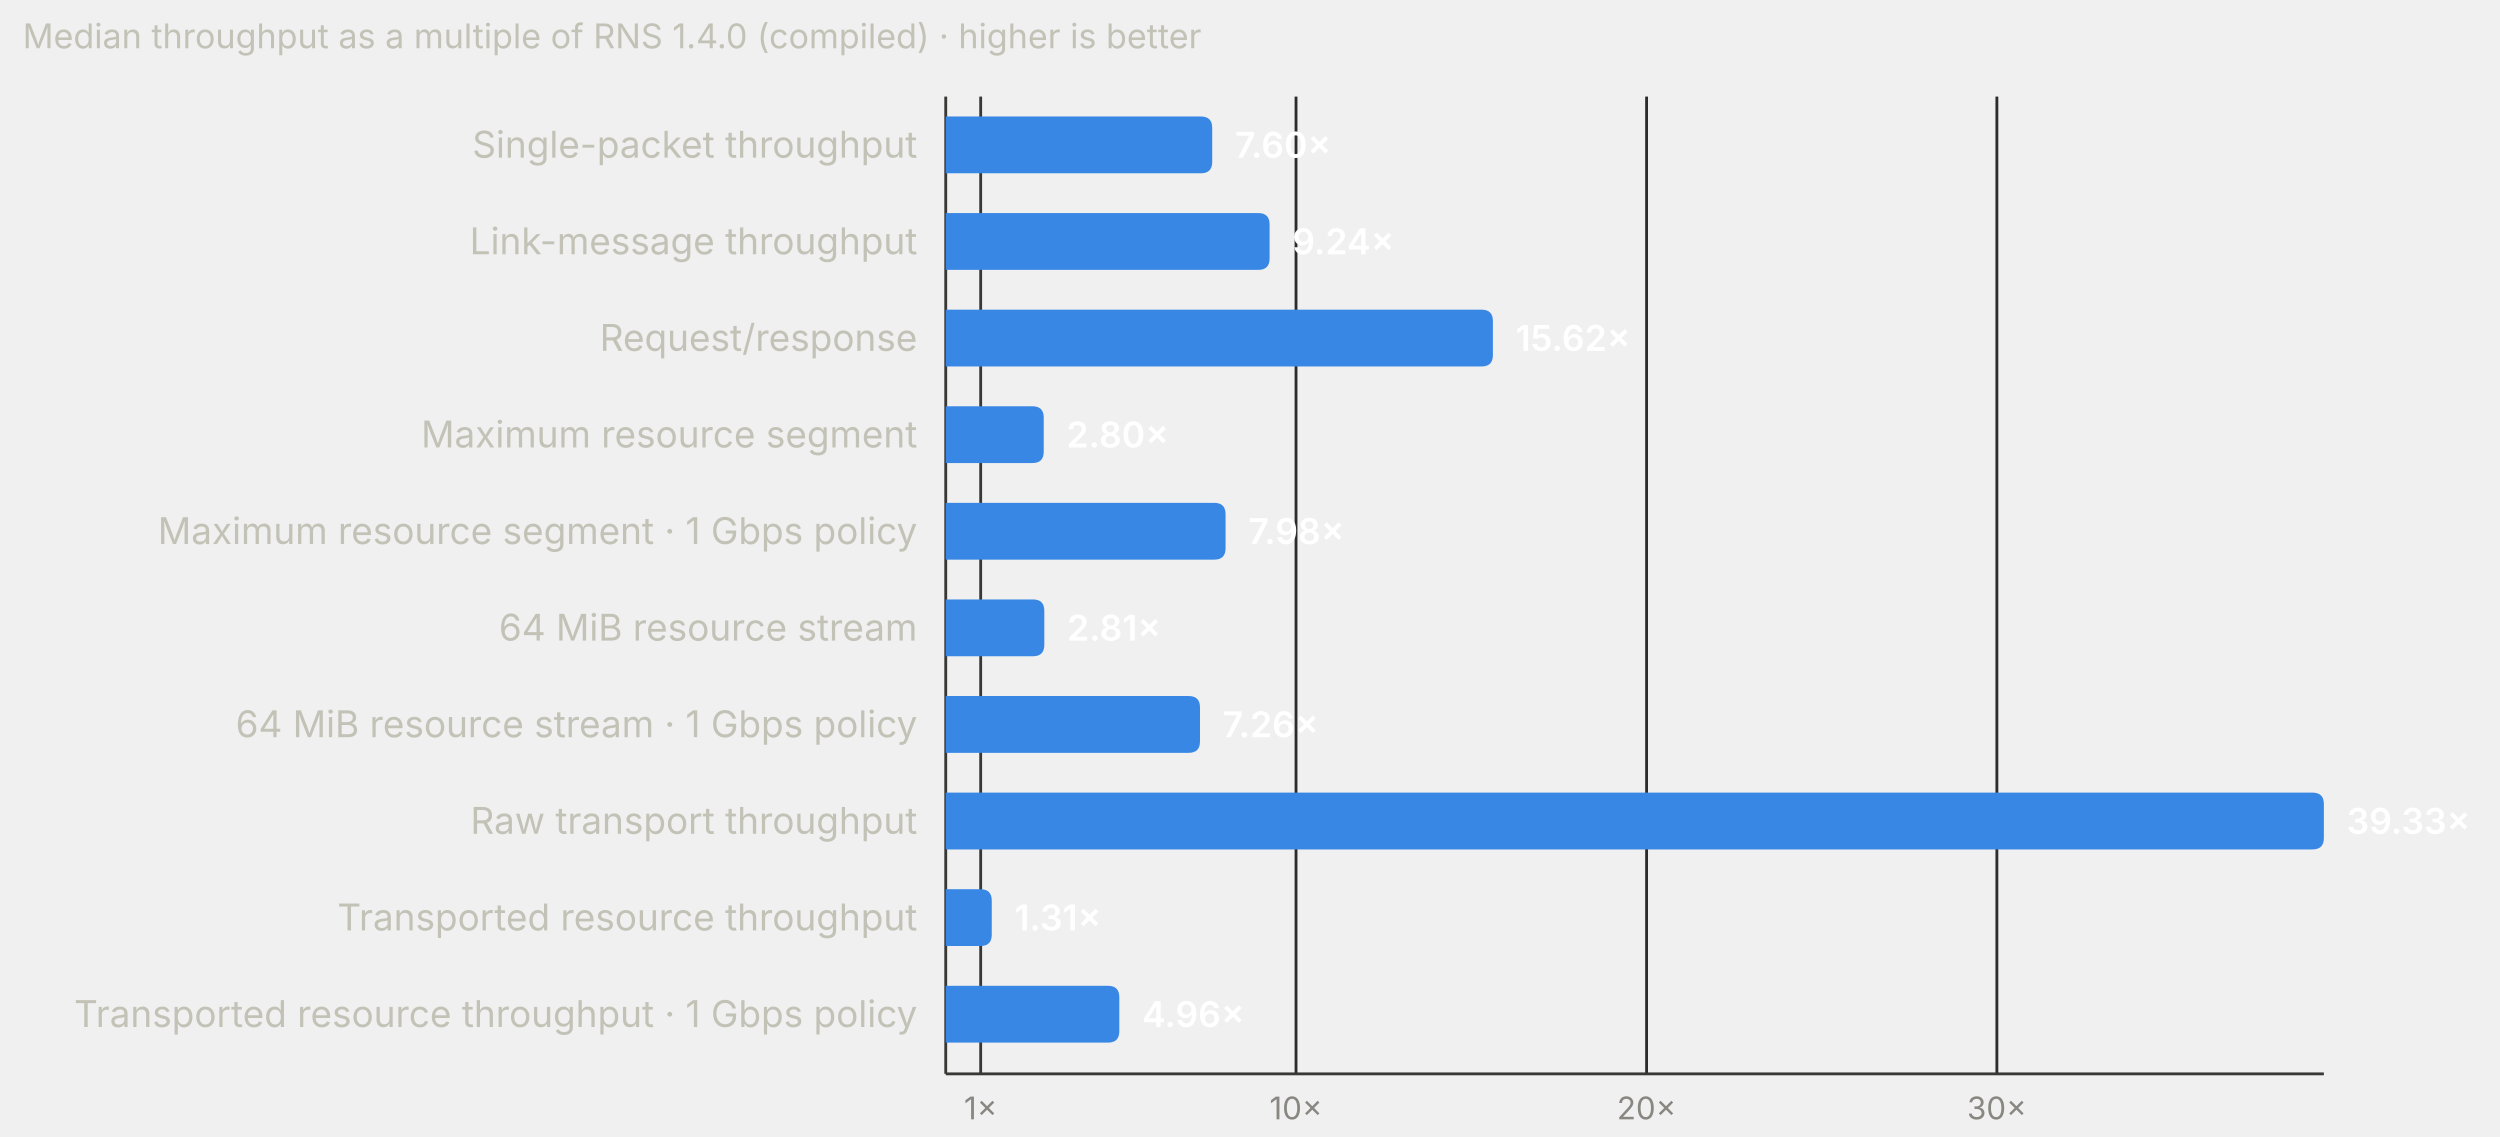
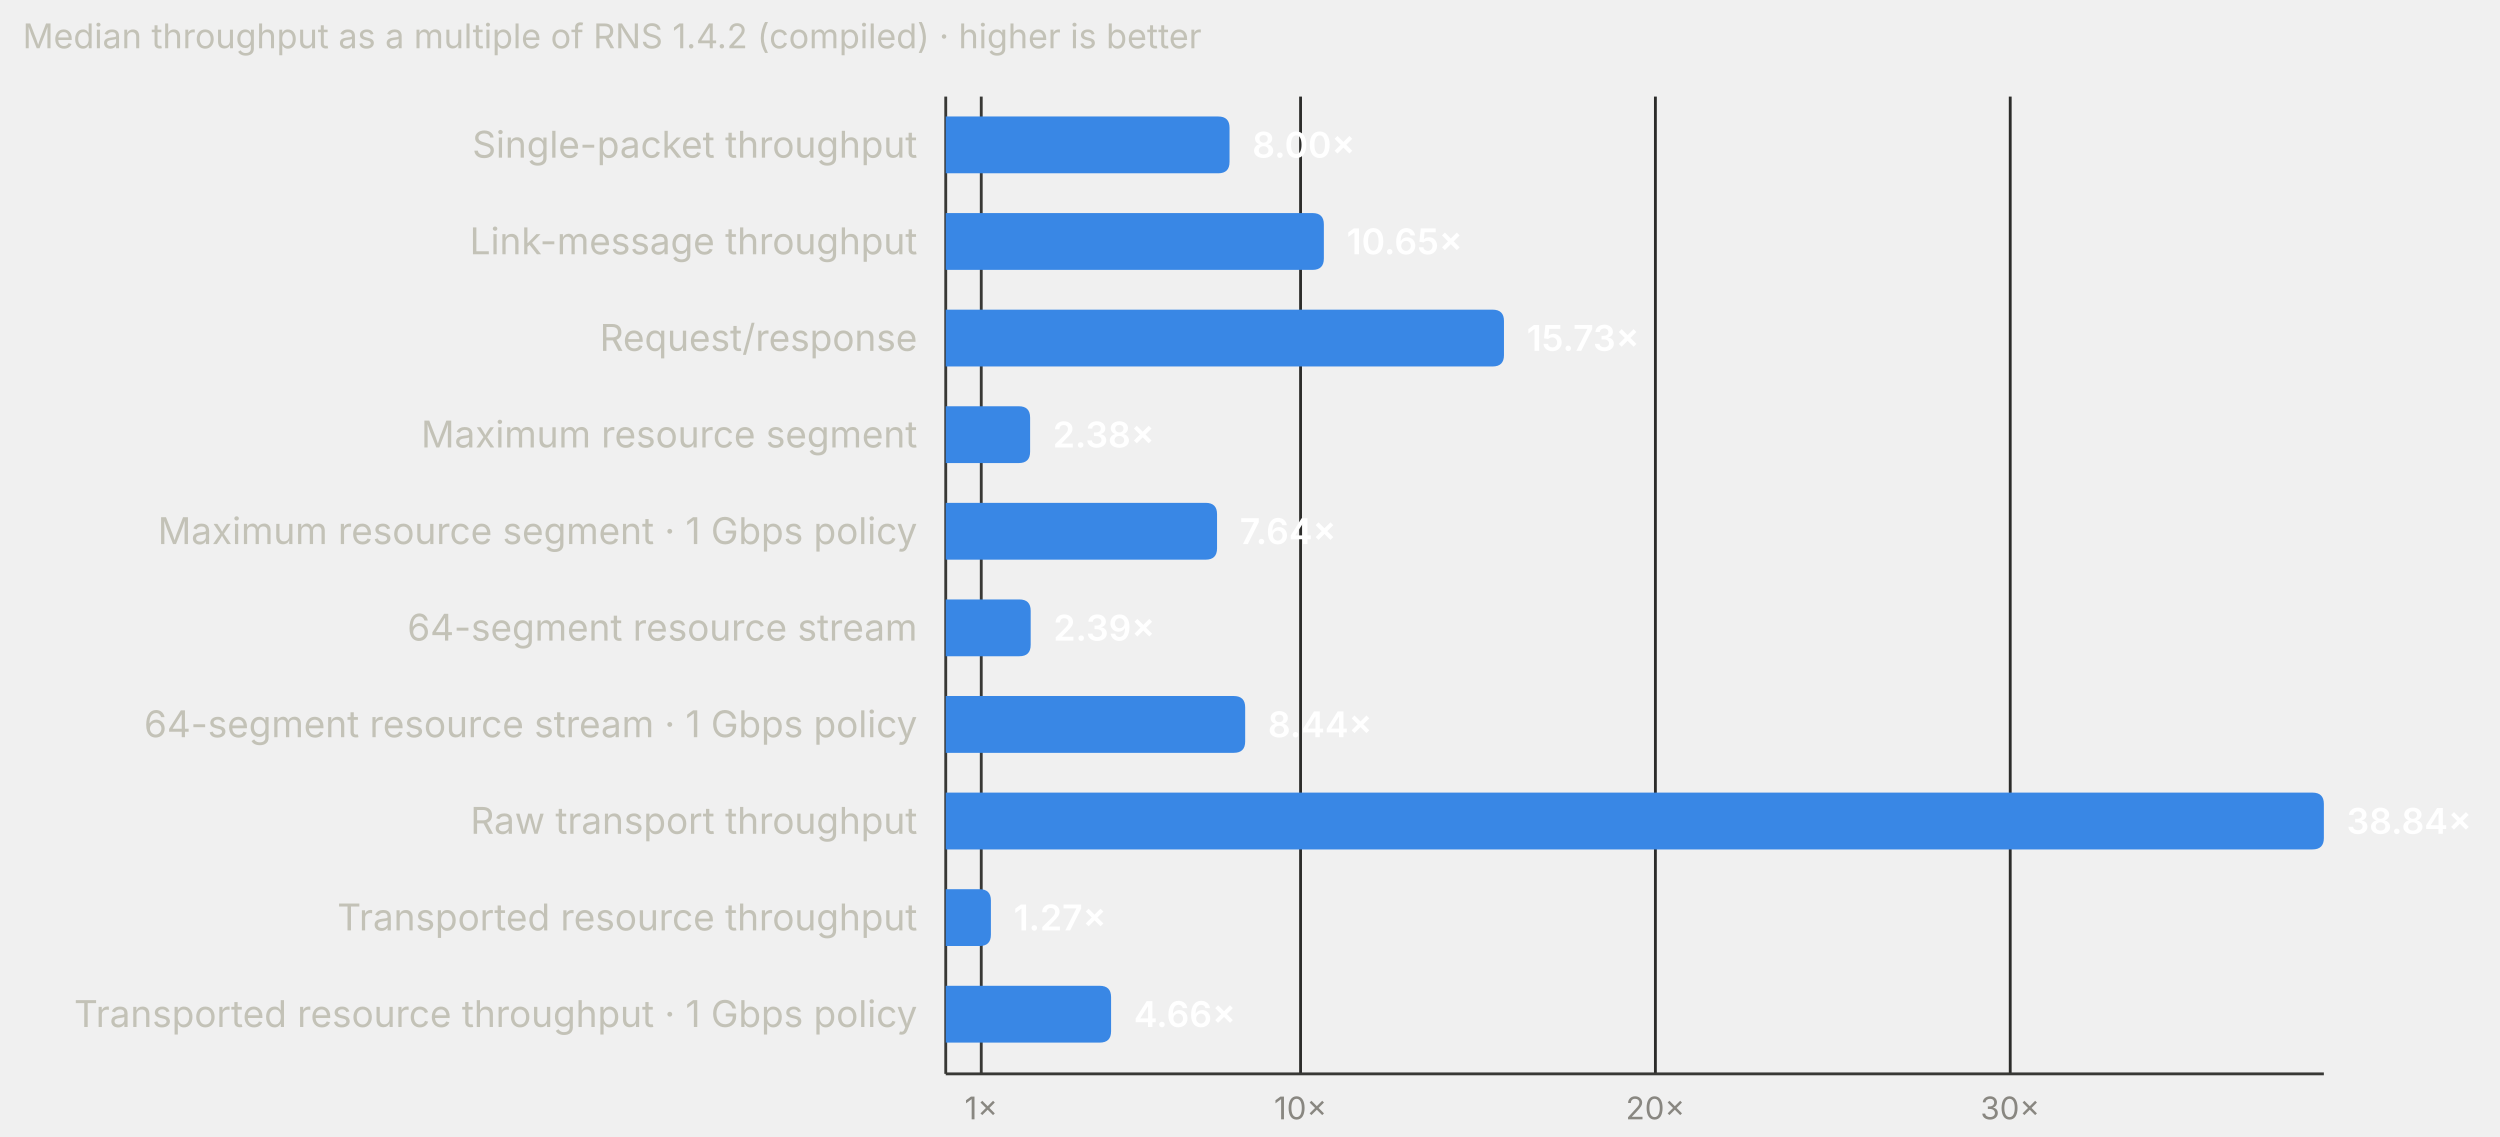
<svg xmlns="http://www.w3.org/2000/svg" width="880" height="400" viewBox="0 0 880 400" role="img" font-family="system-ui, -apple-system, 'Segoe UI', sans-serif">
-   <text x="8" y="17" font-size="12" fill="#c3c2b7">Median throughput as a multiple of RNS 1.4.0 (compiled) · higher is better</text>
-   <line x1="345.2" y1="34.0" x2="345.2" y2="378.0" stroke="#383835" stroke-width="1" />
-   <text x="345.2" y="394.0" font-size="11" fill="#898781" text-anchor="middle" font-variant-numeric="tabular-nums">1×</text>
-   <line x1="456.2" y1="34.0" x2="456.2" y2="378.0" stroke="#2c2c2a" stroke-width="1" />
-   <text x="456.2" y="394.0" font-size="11" fill="#898781" text-anchor="middle" font-variant-numeric="tabular-nums">10×</text>
-   <line x1="579.6" y1="34.0" x2="579.6" y2="378.0" stroke="#2c2c2a" stroke-width="1" />
-   <text x="579.6" y="394.0" font-size="11" fill="#898781" text-anchor="middle" font-variant-numeric="tabular-nums">20×</text>
-   <line x1="702.9" y1="34.0" x2="702.9" y2="378.0" stroke="#2c2c2a" stroke-width="1" />
-   <text x="702.9" y="394.0" font-size="11" fill="#898781" text-anchor="middle" font-variant-numeric="tabular-nums">30×</text>
+   <text x="8" y="17" font-size="12" fill="#c3c2b7">Median throughput as a multiple of RNS 1.4.2 (compiled) · higher is better</text>
+   <line x1="345.4" y1="34.0" x2="345.4" y2="378.0" stroke="#383835" stroke-width="1" />
+   <text x="345.4" y="394.0" font-size="11" fill="#898781" text-anchor="middle" font-variant-numeric="tabular-nums">1×</text>
+   <line x1="457.8" y1="34.0" x2="457.8" y2="378.0" stroke="#2c2c2a" stroke-width="1" />
+   <text x="457.8" y="394.0" font-size="11" fill="#898781" text-anchor="middle" font-variant-numeric="tabular-nums">10×</text>
+   <line x1="582.7" y1="34.0" x2="582.7" y2="378.0" stroke="#2c2c2a" stroke-width="1" />
+   <text x="582.7" y="394.0" font-size="11" fill="#898781" text-anchor="middle" font-variant-numeric="tabular-nums">20×</text>
+   <line x1="707.6" y1="34.0" x2="707.6" y2="378.0" stroke="#2c2c2a" stroke-width="1" />
+   <text x="707.6" y="394.0" font-size="11" fill="#898781" text-anchor="middle" font-variant-numeric="tabular-nums">30×</text>
  <line x1="332.9" y1="34.0" x2="332.9" y2="378.0" stroke="#383835" stroke-width="1" />
  <text x="322.9" y="55.5" font-size="13" fill="#c3c2b7" text-anchor="end">Single-packet throughput</text>
-   <path d="M332.9,41.0 L422.7,41.0 Q426.7,41.0 426.7,45.0 L426.7,57.0 Q426.7,61.0 422.7,61.0 L332.9,61.0 Z" fill="#3987e5" />
-   <text x="434.7" y="55.5" font-size="12.5" font-weight="600" fill="#ffffff">7.60×</text>
+   <path d="M332.9,41.0 L428.8,41.0 Q432.8,41.0 432.8,45.0 L432.8,57.0 Q432.8,61.0 428.8,61.0 L332.9,61.0 Z" fill="#3987e5" />
+   <text x="440.8" y="55.5" font-size="12.5" font-weight="600" fill="#ffffff">8.00×</text>
  <text x="322.9" y="89.5" font-size="13" fill="#c3c2b7" text-anchor="end">Link-message throughput</text>
-   <path d="M332.9,75.0 L442.9,75.0 Q446.9,75.0 446.9,79.0 L446.9,91.0 Q446.9,95.0 442.9,95.0 L332.9,95.0 Z" fill="#3987e5" />
-   <text x="454.9" y="89.5" font-size="12.5" font-weight="600" fill="#ffffff">9.24×</text>
+   <path d="M332.9,75.0 L462.0,75.0 Q466.0,75.0 466.0,79.0 L466.0,91.0 Q466.0,95.0 462.0,95.0 L332.9,95.0 Z" fill="#3987e5" />
+   <text x="474.0" y="89.5" font-size="12.5" font-weight="600" fill="#ffffff">10.65×</text>
  <text x="322.9" y="123.5" font-size="13" fill="#c3c2b7" text-anchor="end">Request/response</text>
-   <path d="M332.9,109.0 L521.5,109.0 Q525.5,109.0 525.5,113.0 L525.5,125.0 Q525.5,129.0 521.5,129.0 L332.9,129.0 Z" fill="#3987e5" />
-   <text x="533.5" y="123.5" font-size="12.5" font-weight="600" fill="#ffffff">15.62×</text>
+   <path d="M332.9,109.0 L525.4,109.0 Q529.4,109.0 529.4,113.0 L529.4,125.0 Q529.4,129.0 525.4,129.0 L332.9,129.0 Z" fill="#3987e5" />
+   <text x="537.4" y="123.5" font-size="12.5" font-weight="600" fill="#ffffff">15.73×</text>
  <text x="322.9" y="157.5" font-size="13" fill="#c3c2b7" text-anchor="end">Maximum resource segment</text>
-   <path d="M332.9,143.0 L363.4,143.0 Q367.4,143.0 367.4,147.0 L367.4,159.0 Q367.4,163.0 363.4,163.0 L332.9,163.0 Z" fill="#3987e5" />
-   <text x="375.4" y="157.5" font-size="12.5" font-weight="600" fill="#ffffff">2.80×</text>
+   <path d="M332.9,143.0 L358.6,143.0 Q362.6,143.0 362.6,147.0 L362.6,159.0 Q362.6,163.0 358.6,163.0 L332.9,163.0 Z" fill="#3987e5" />
+   <text x="370.6" y="157.5" font-size="12.5" font-weight="600" fill="#ffffff">2.38×</text>
  <text x="322.9" y="191.5" font-size="13" fill="#c3c2b7" text-anchor="end">Maximum resource segment · 1 Gbps policy</text>
-   <path d="M332.9,177.0 L427.4,177.0 Q431.4,177.0 431.4,181.0 L431.4,193.0 Q431.4,197.0 427.4,197.0 L332.9,197.0 Z" fill="#3987e5" />
-   <text x="439.4" y="191.5" font-size="12.5" font-weight="600" fill="#ffffff">7.98×</text>
-   <text x="322.9" y="225.5" font-size="13" fill="#c3c2b7" text-anchor="end">64 MiB resource stream</text>
-   <path d="M332.9,211.0 L363.6,211.0 Q367.6,211.0 367.6,215.0 L367.6,227.0 Q367.6,231.0 363.6,231.0 L332.9,231.0 Z" fill="#3987e5" />
-   <text x="375.6" y="225.5" font-size="12.5" font-weight="600" fill="#ffffff">2.81×</text>
-   <text x="322.9" y="259.5" font-size="13" fill="#c3c2b7" text-anchor="end">64 MiB resource stream · 1 Gbps policy</text>
-   <path d="M332.9,245.0 L418.4,245.0 Q422.4,245.0 422.4,249.0 L422.4,261.0 Q422.4,265.0 418.4,265.0 L332.9,265.0 Z" fill="#3987e5" />
-   <text x="430.4" y="259.5" font-size="12.5" font-weight="600" fill="#ffffff">7.26×</text>
+   <path d="M332.9,177.0 L424.4,177.0 Q428.4,177.0 428.4,181.0 L428.4,193.0 Q428.4,197.0 424.4,197.0 L332.9,197.0 Z" fill="#3987e5" />
+   <text x="436.4" y="191.5" font-size="12.5" font-weight="600" fill="#ffffff">7.64×</text>
+   <text x="322.9" y="225.5" font-size="13" fill="#c3c2b7" text-anchor="end">64-segment resource stream</text>
+   <path d="M332.9,211.0 L358.8,211.0 Q362.8,211.0 362.8,215.0 L362.8,227.0 Q362.8,231.0 358.8,231.0 L332.9,231.0 Z" fill="#3987e5" />
+   <text x="370.8" y="225.5" font-size="12.5" font-weight="600" fill="#ffffff">2.39×</text>
+   <text x="322.9" y="259.5" font-size="13" fill="#c3c2b7" text-anchor="end">64-segment resource stream · 1 Gbps policy</text>
+   <path d="M332.9,245.0 L434.3,245.0 Q438.3,245.0 438.3,249.0 L438.3,261.0 Q438.3,265.0 434.3,265.0 L332.9,265.0 Z" fill="#3987e5" />
+   <text x="446.3" y="259.5" font-size="12.5" font-weight="600" fill="#ffffff">8.44×</text>
  <text x="322.9" y="293.5" font-size="13" fill="#c3c2b7" text-anchor="end">Raw transport throughput</text>
  <path d="M332.9,279.0 L814.0,279.0 Q818.0,279.0 818.0,283.0 L818.0,295.0 Q818.0,299.0 814.0,299.0 L332.9,299.0 Z" fill="#3987e5" />
-   <text x="826.0" y="293.5" font-size="12.5" font-weight="600" fill="#ffffff">39.33×</text>
+   <text x="826.0" y="293.5" font-size="12.5" font-weight="600" fill="#ffffff">38.84×</text>
  <text x="322.9" y="327.5" font-size="13" fill="#c3c2b7" text-anchor="end">Transported resource throughput</text>
-   <path d="M332.9,313.0 L345.1,313.0 Q349.1,313.0 349.1,317.0 L349.1,329.0 Q349.1,333.0 345.1,333.0 L332.9,333.0 Z" fill="#3987e5" />
-   <text x="357.1" y="327.5" font-size="12.5" font-weight="600" fill="#ffffff">1.31×</text>
+   <path d="M332.9,313.0 L344.8,313.0 Q348.8,313.0 348.8,317.0 L348.8,329.0 Q348.8,333.0 344.8,333.0 L332.9,333.0 Z" fill="#3987e5" />
+   <text x="356.8" y="327.5" font-size="12.5" font-weight="600" fill="#ffffff">1.27×</text>
  <text x="322.9" y="361.5" font-size="13" fill="#c3c2b7" text-anchor="end">Transported resource throughput · 1 Gbps policy</text>
-   <path d="M332.9,347.0 L390.0,347.0 Q394.0,347.0 394.0,351.0 L394.0,363.0 Q394.0,367.0 390.0,367.0 L332.9,367.0 Z" fill="#3987e5" />
-   <text x="402.0" y="361.5" font-size="12.5" font-weight="600" fill="#ffffff">4.96×</text>
+   <path d="M332.9,347.0 L387.1,347.0 Q391.1,347.0 391.1,351.0 L391.1,363.0 Q391.1,367.0 387.1,367.0 L332.9,367.0 Z" fill="#3987e5" />
+   <text x="399.1" y="361.5" font-size="12.5" font-weight="600" fill="#ffffff">4.66×</text>
  <line x1="332.9" y1="378.0" x2="818.0" y2="378.0" stroke="#383835" stroke-width="1" />
</svg>
